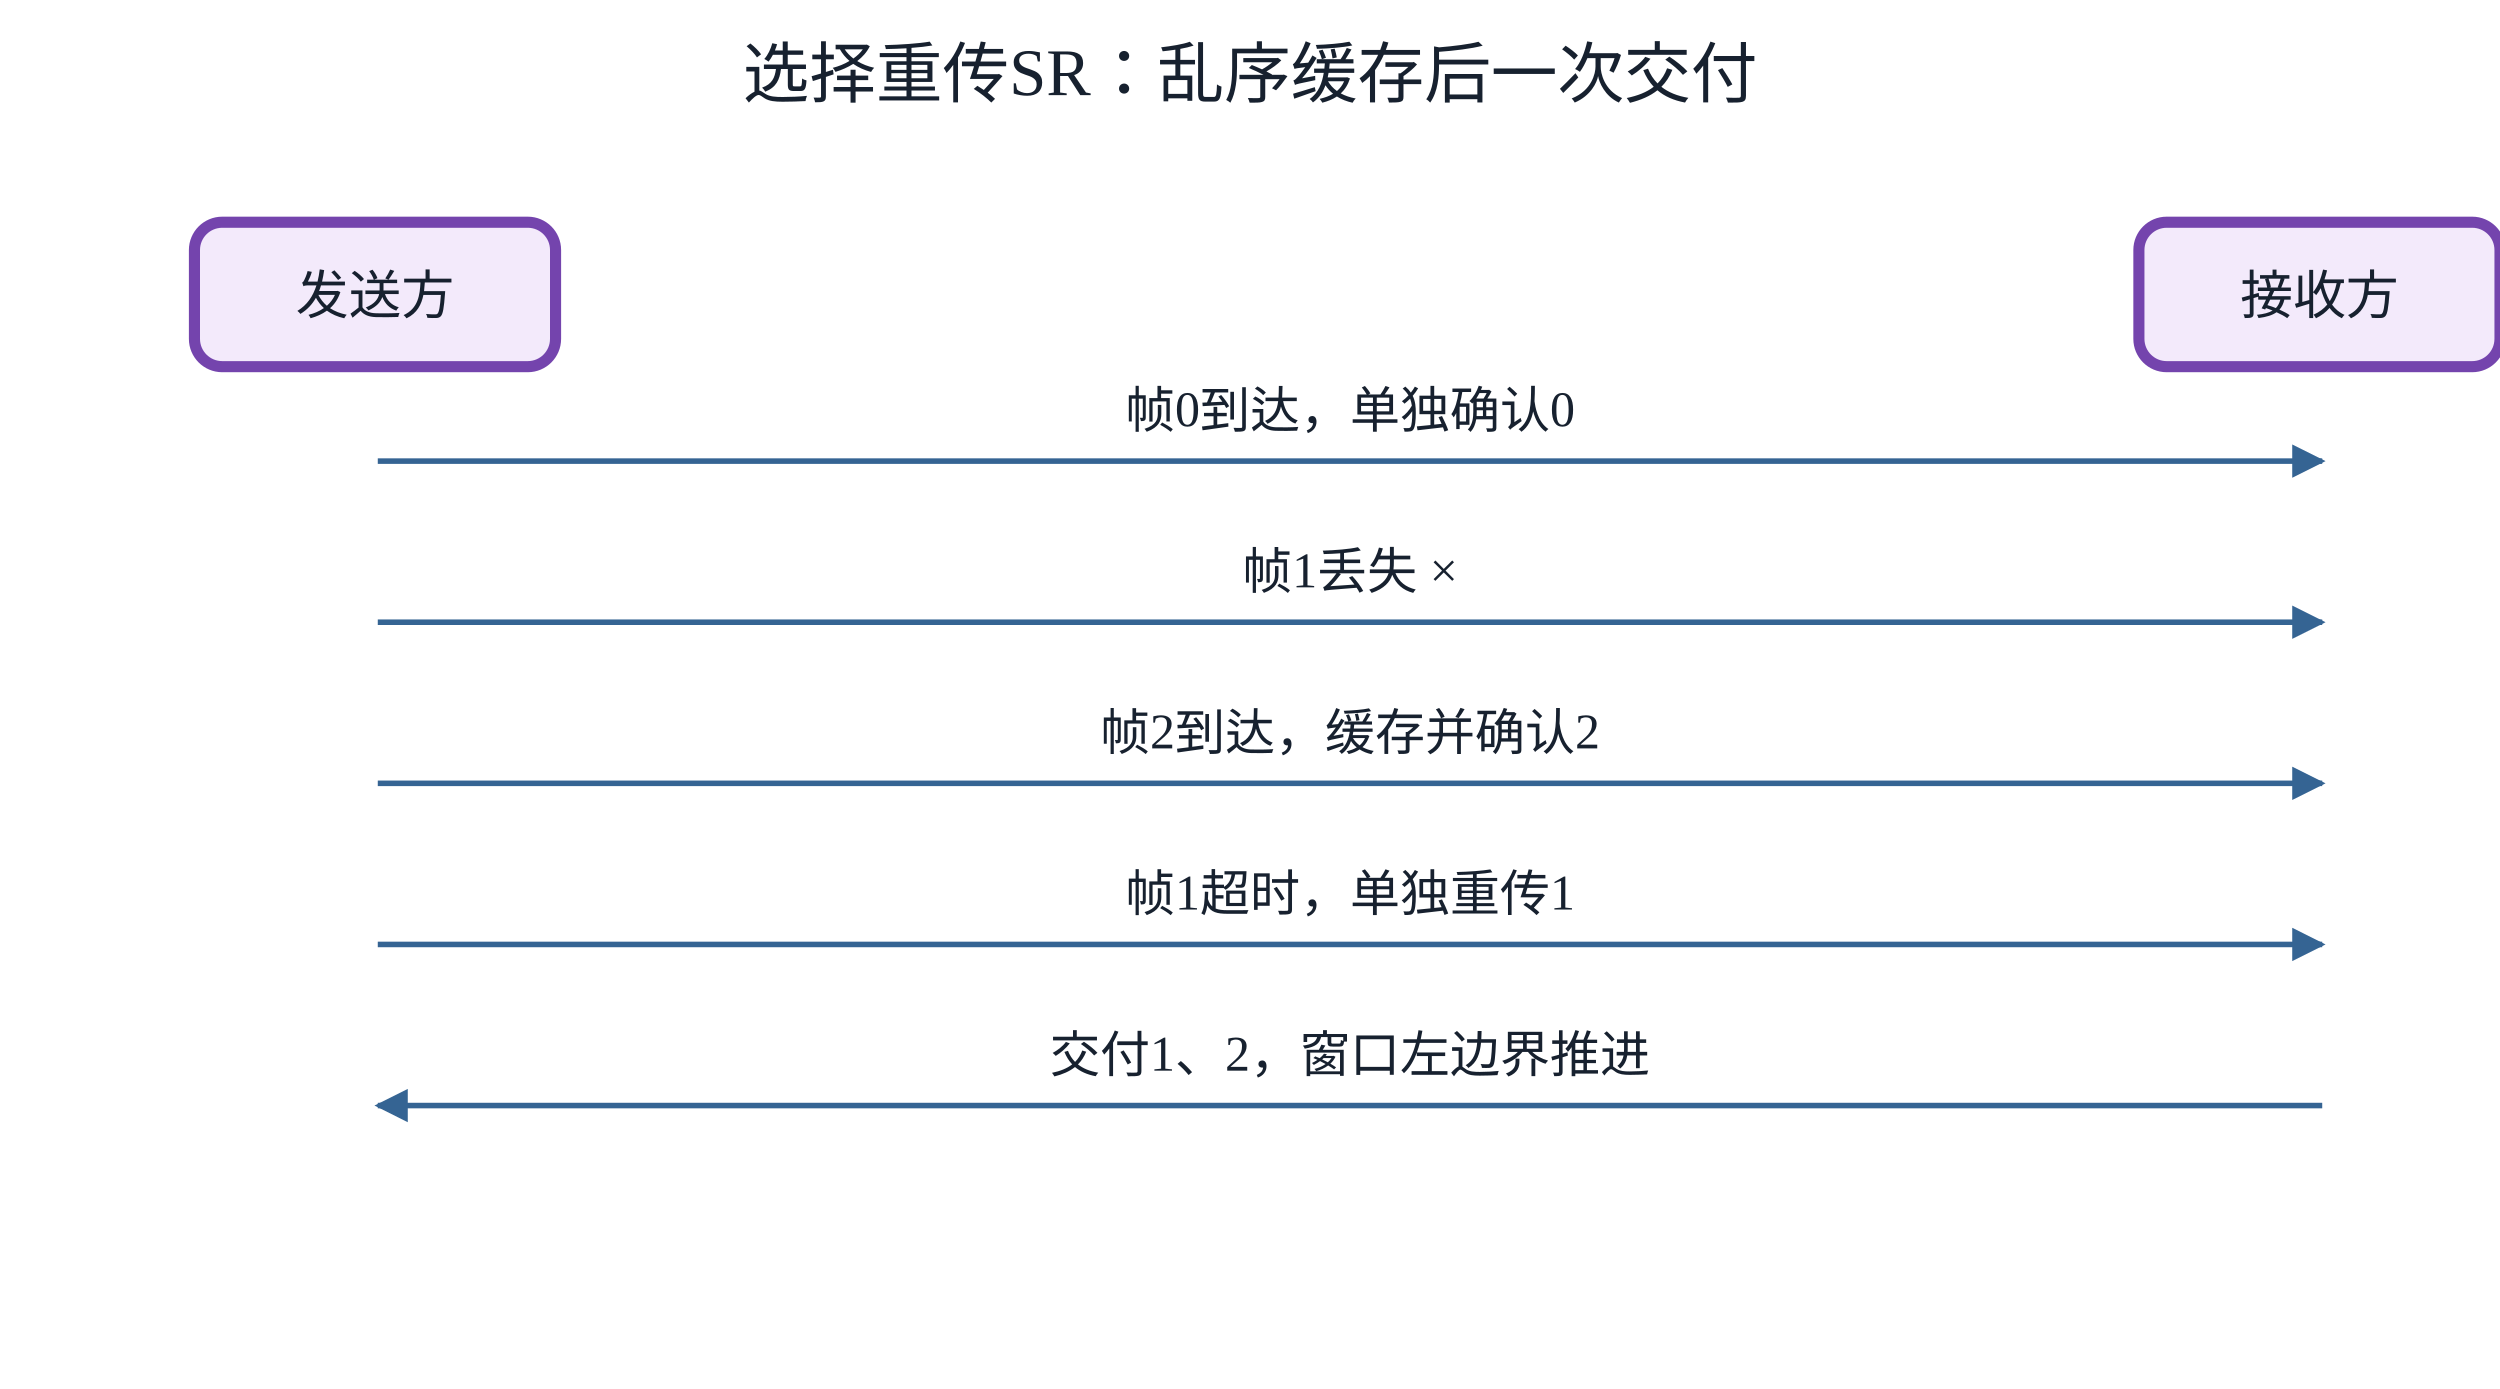
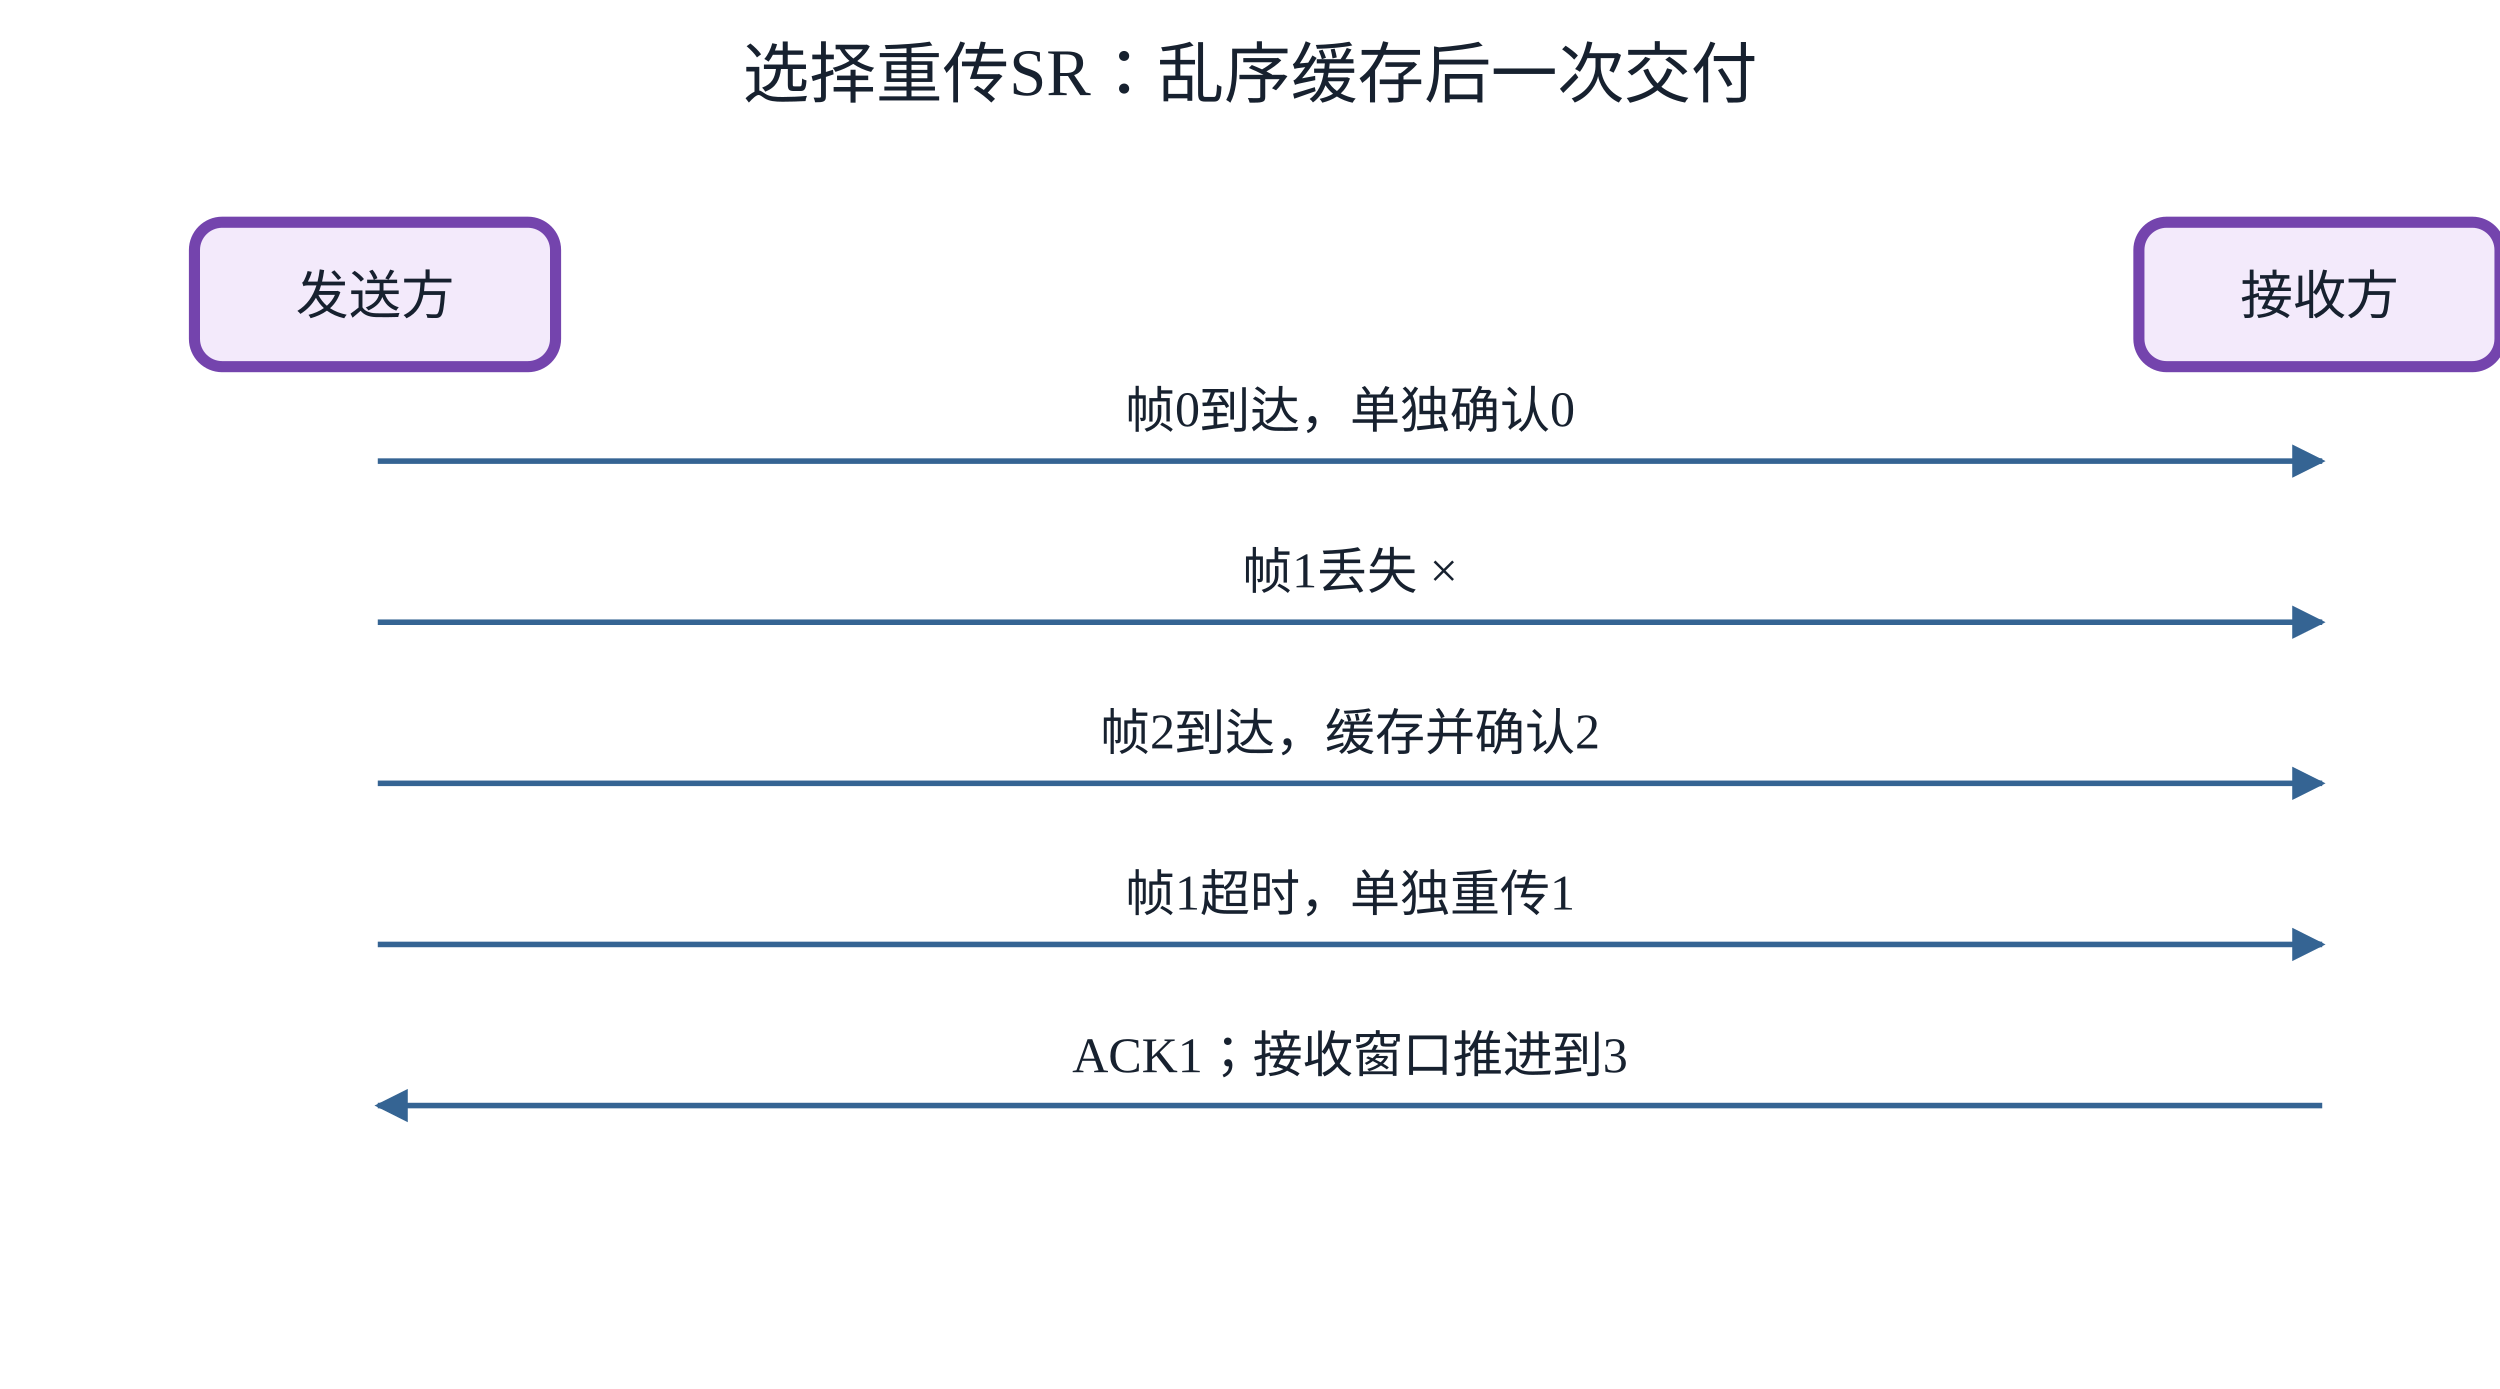
<svg xmlns="http://www.w3.org/2000/svg" viewBox="0 0 900 500" role="img" aria-labelledby="visual-sr-retransmit-title visual-sr-retransmit-desc">
  <style>.bg{fill:var(--diagram-bg,#fff)}.vb{fill:var(--diagram-fill,#eff4f9);stroke:var(--diagram-line,#356493);stroke-width:2}.vt{fill:var(--diagram-text,#17212f);font-family:SimSun,"Times New Roman",serif;font-size:19px}.ve{stroke:var(--diagram-line,#356493);stroke-width:2;fill:none}.active .vb{stroke:var(--hand-example,#7444ad);stroke-width:4;fill:var(--diagram-fill,#f3eafb)}.done .vb{stroke:var(--hand-memory,#237352)}.vl{paint-order:stroke;stroke:var(--diagram-bg,#fff);stroke-width:7;stroke-linejoin:round}</style>
  <defs>
    <marker id="visual-sr-retransmit-arrow" viewBox="0 0 10 10" refX="9" refY="5" markerWidth="6" markerHeight="6" orient="auto">
      <path fill="var(--diagram-line,#356493)" d="M0 0 L10 5 L0 10z" />
    </marker>
  </defs>
  <rect class="bg" width="900" height="500" />
  <text class="vt" x="450" y="35" text-anchor="middle" style="font-size:24px">选择重传SR：乱序缓存后一次交付</text>
  <g transform="translate(0 55)">
    <path class="ve" marker-end="url(#visual-sr-retransmit-arrow)" d="M136.0,111.0 L836.0,111.0" />
    <text style="font-size:18.0px" class="vt vl" x="486.0" y="99.0" text-anchor="middle">帧0到达，单独确认0</text>
    <path class="ve" marker-end="url(#visual-sr-retransmit-arrow)" d="M136.0,169.0 L836.0,169.0" />
    <text style="font-size:18.0px" class="vt vl" x="486.0" y="157.0" text-anchor="middle">帧1丢失 ×</text>
    <path class="ve" marker-end="url(#visual-sr-retransmit-arrow)" d="M136.0,227.0 L836.0,227.0" />
    <text style="font-size:18.0px" class="vt vl" x="486.0" y="215.0" text-anchor="middle">帧2到达，缓存并确认2</text>
    <path class="ve" marker-end="url(#visual-sr-retransmit-arrow)" d="M136.0,285.0 L836.0,285.0" />
    <text style="font-size:18.0px" class="vt vl" x="486.0" y="273.0" text-anchor="middle">帧1超时，单独重传1</text>
    <path class="ve" marker-end="url(#visual-sr-retransmit-arrow)" d="M836.0,343.0 L136.0,343.0" />
-     <text style="font-size:18.0px" class="vt vl" x="486.0" y="331.0" text-anchor="middle">交付1、2，窗口左边界推进</text>
+     <text style="font-size:18.0px" class="vt vl" x="486.0" y="331.0" text-anchor="middle">ACK1；接收窗口推进到3</text>
    <g class="active">
      <rect class="vb" x="70" y="25" width="130" height="52" rx="10" />
      <text class="vt" style="font-size:19.0px" x="135.0" y="58.0" text-anchor="middle">发送方</text>
    </g>
    <g class="active">
      <rect class="vb" x="770" y="25" width="130" height="52" rx="10" />
      <text class="vt" style="font-size:19.0px" x="835.0" y="58.0" text-anchor="middle">接收方</text>
    </g>
  </g>
</svg>
